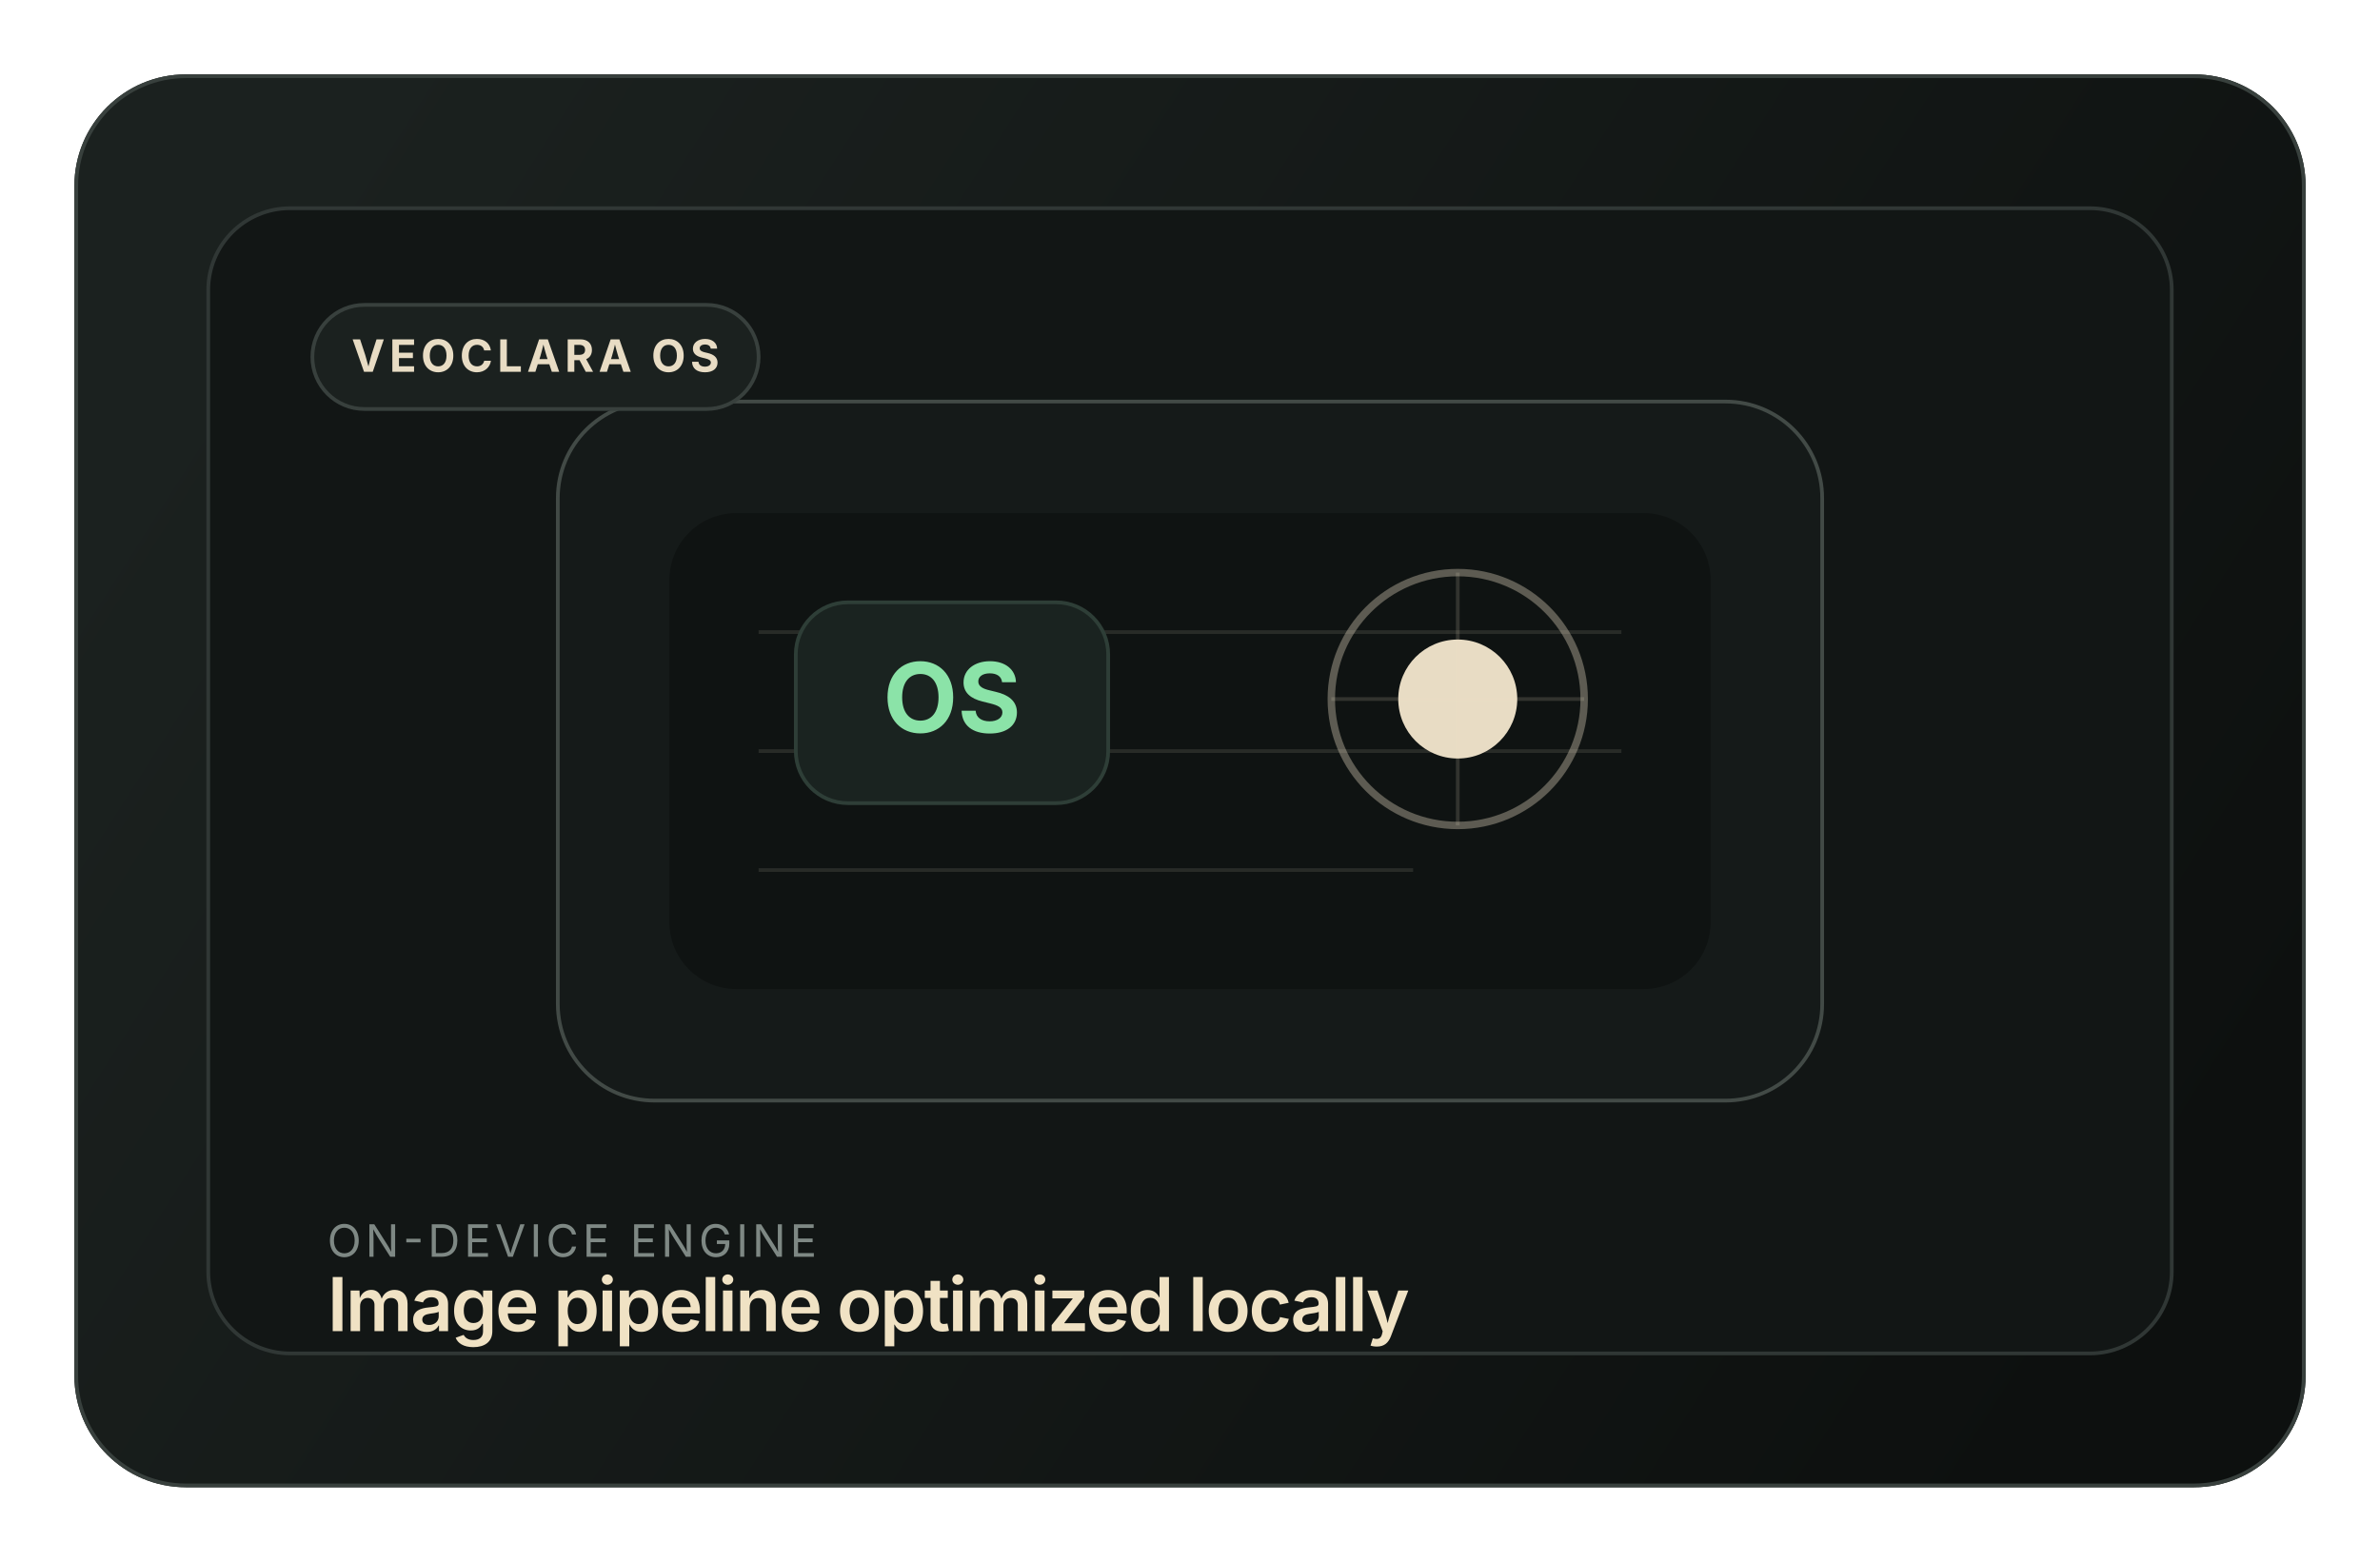
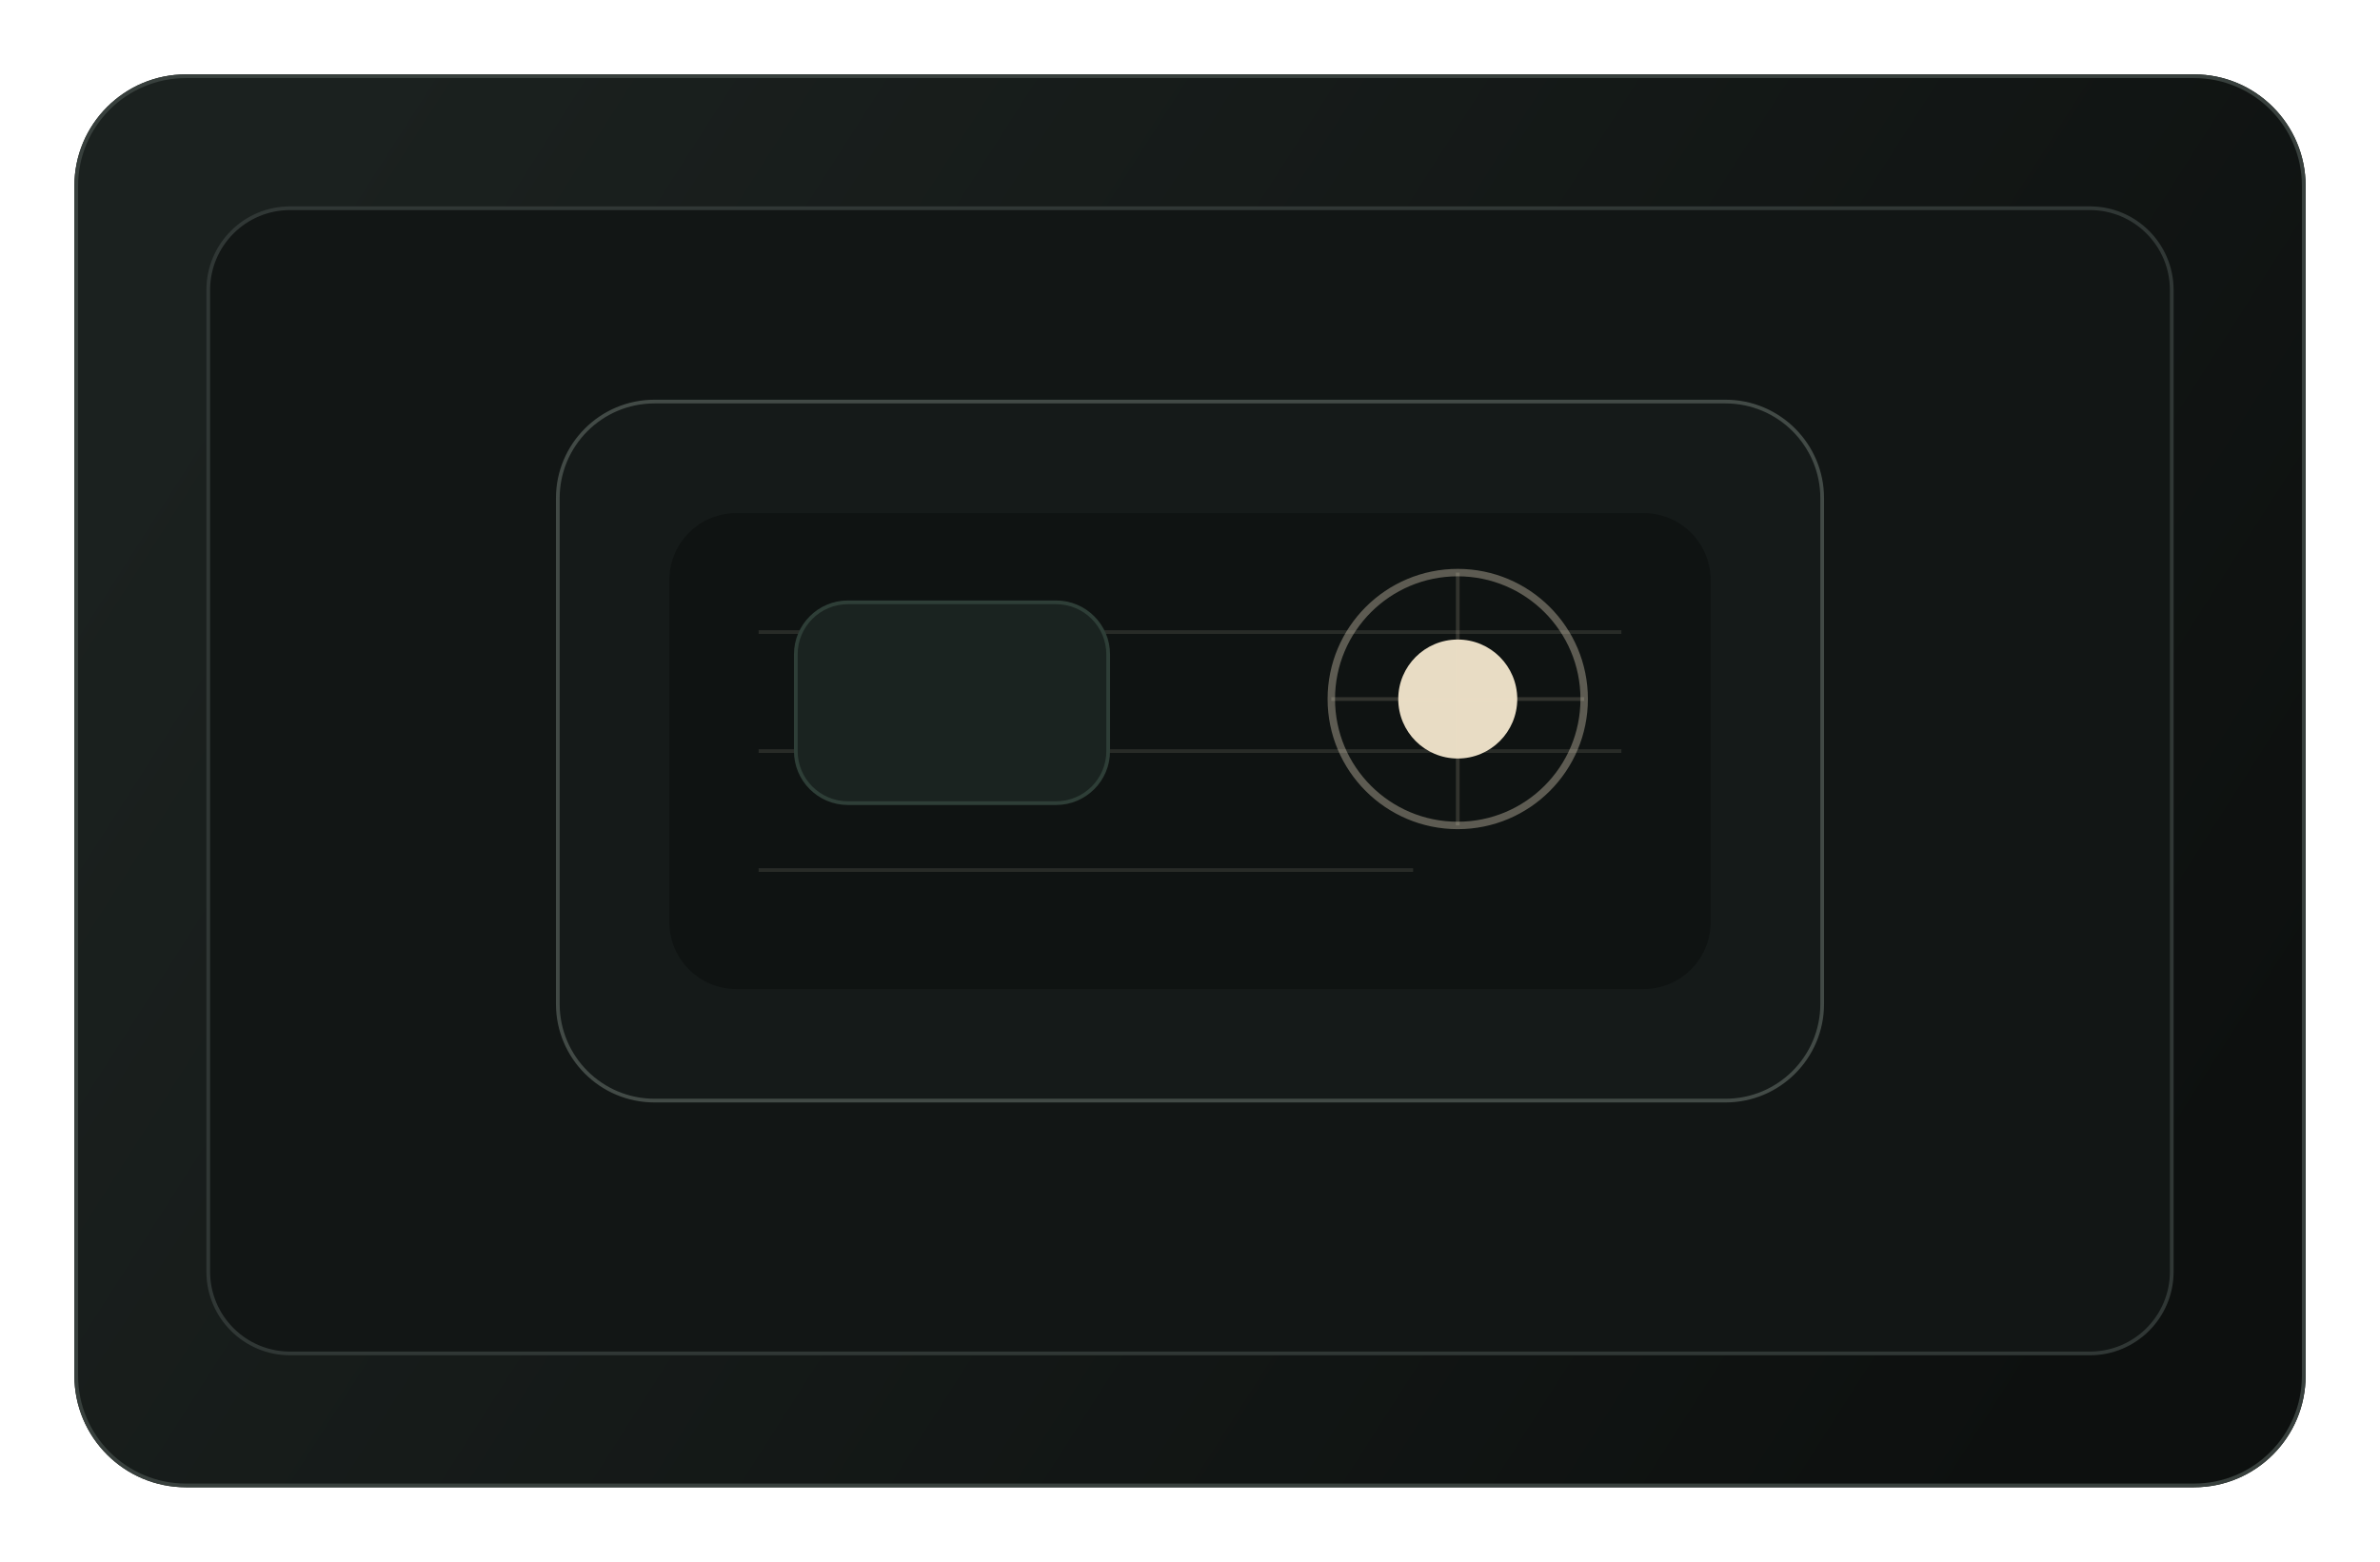
<svg xmlns="http://www.w3.org/2000/svg" width="640" height="420" viewBox="0 0 640 420" fill="none">
  <defs>
    <linearGradient id="bg" x1="76" y1="54" x2="564" y2="366" gradientUnits="userSpaceOnUse">
      <stop stop-color="#1B211F" />
      <stop offset="1" stop-color="#0D100F" />
    </linearGradient>
  </defs>
  <rect x="20" y="20" width="600" height="380" rx="30" fill="url(#bg)" />
  <rect x="20.5" y="20.5" width="599" height="379" rx="29.5" stroke="#38403D" />
  <rect x="56" y="56" width="528" height="308" rx="22" fill="#121615" stroke="#303735" />
  <rect x="150" y="108" width="340" height="188" rx="26" fill="#151A19" stroke="#424A46" />
  <rect x="180" y="138" width="280" height="128" rx="18" fill="#0F1312" />
  <path d="M204 170H436" stroke="#E8DCC4" stroke-opacity="0.12" />
  <path d="M204 202H436" stroke="#E8DCC4" stroke-opacity="0.12" />
  <path d="M204 234H380" stroke="#E8DCC4" stroke-opacity="0.12" />
  <rect x="214" y="162" width="84" height="54" rx="14" fill="#1A2320" stroke="#2E3E37" />
-   <text x="256" y="197" text-anchor="middle" fill="#8BE3A8" font-family="Hanken Grotesk, Inter, sans-serif" font-size="26" font-weight="700">OS</text>
  <circle cx="392" cy="188" r="34" stroke="#E8DCC4" stroke-opacity="0.36" stroke-width="2" />
  <circle cx="392" cy="188" r="16" fill="#E8DCC4" />
  <path d="M392 154V222" stroke="#E8DCC4" stroke-opacity="0.16" />
  <path d="M358 188H426" stroke="#E8DCC4" stroke-opacity="0.16" />
-   <rect x="84" y="82" width="120" height="28" rx="14" fill="#1B211F" stroke="#38403D" />
-   <text x="144" y="100" text-anchor="middle" fill="#E8DCC4" font-family="Hanken Grotesk, Inter, sans-serif" font-size="12" font-weight="700" letter-spacing="1.2">VEOCLARA OS</text>
-   <text x="88" y="338" fill="#7E8884" font-family="Inter, sans-serif" font-size="12" letter-spacing="1.1">ON-DEVICE ENGINE</text>
-   <text x="88" y="358" fill="#F0E2C4" font-family="Hanken Grotesk, Inter, sans-serif" font-size="20" font-weight="600" letter-spacing="-0.6">Image pipeline optimized locally</text>
</svg>
